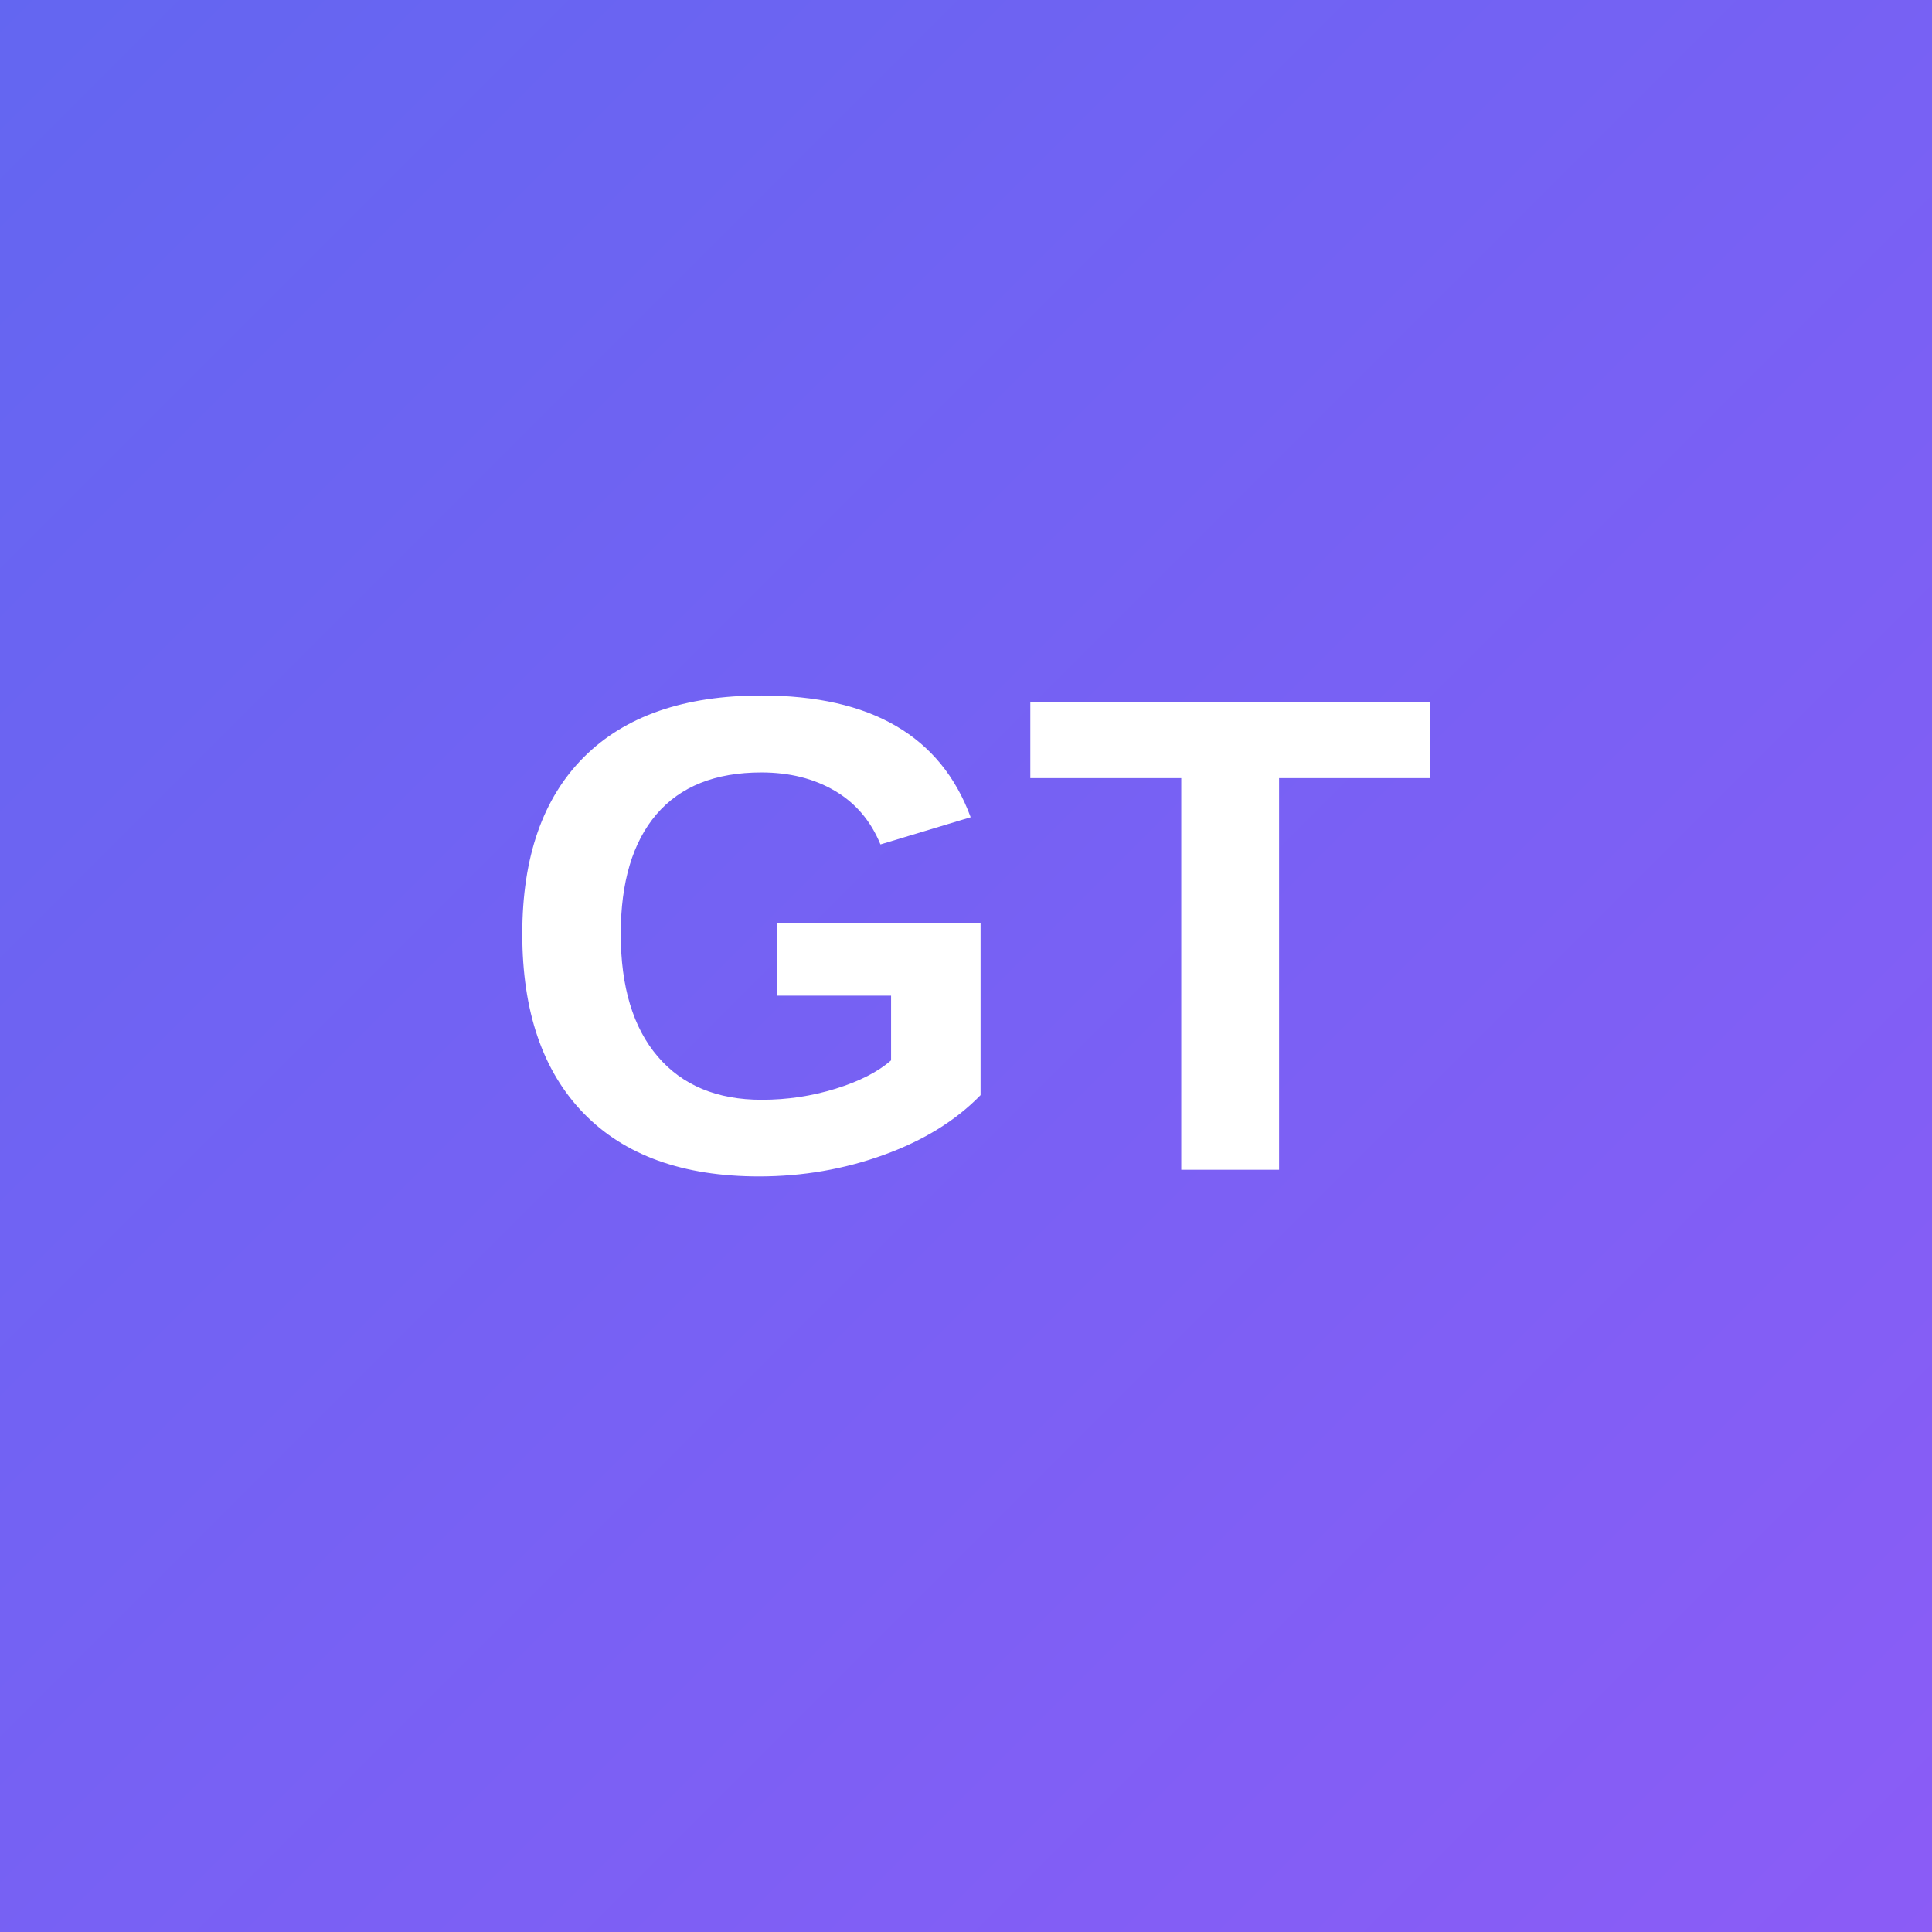
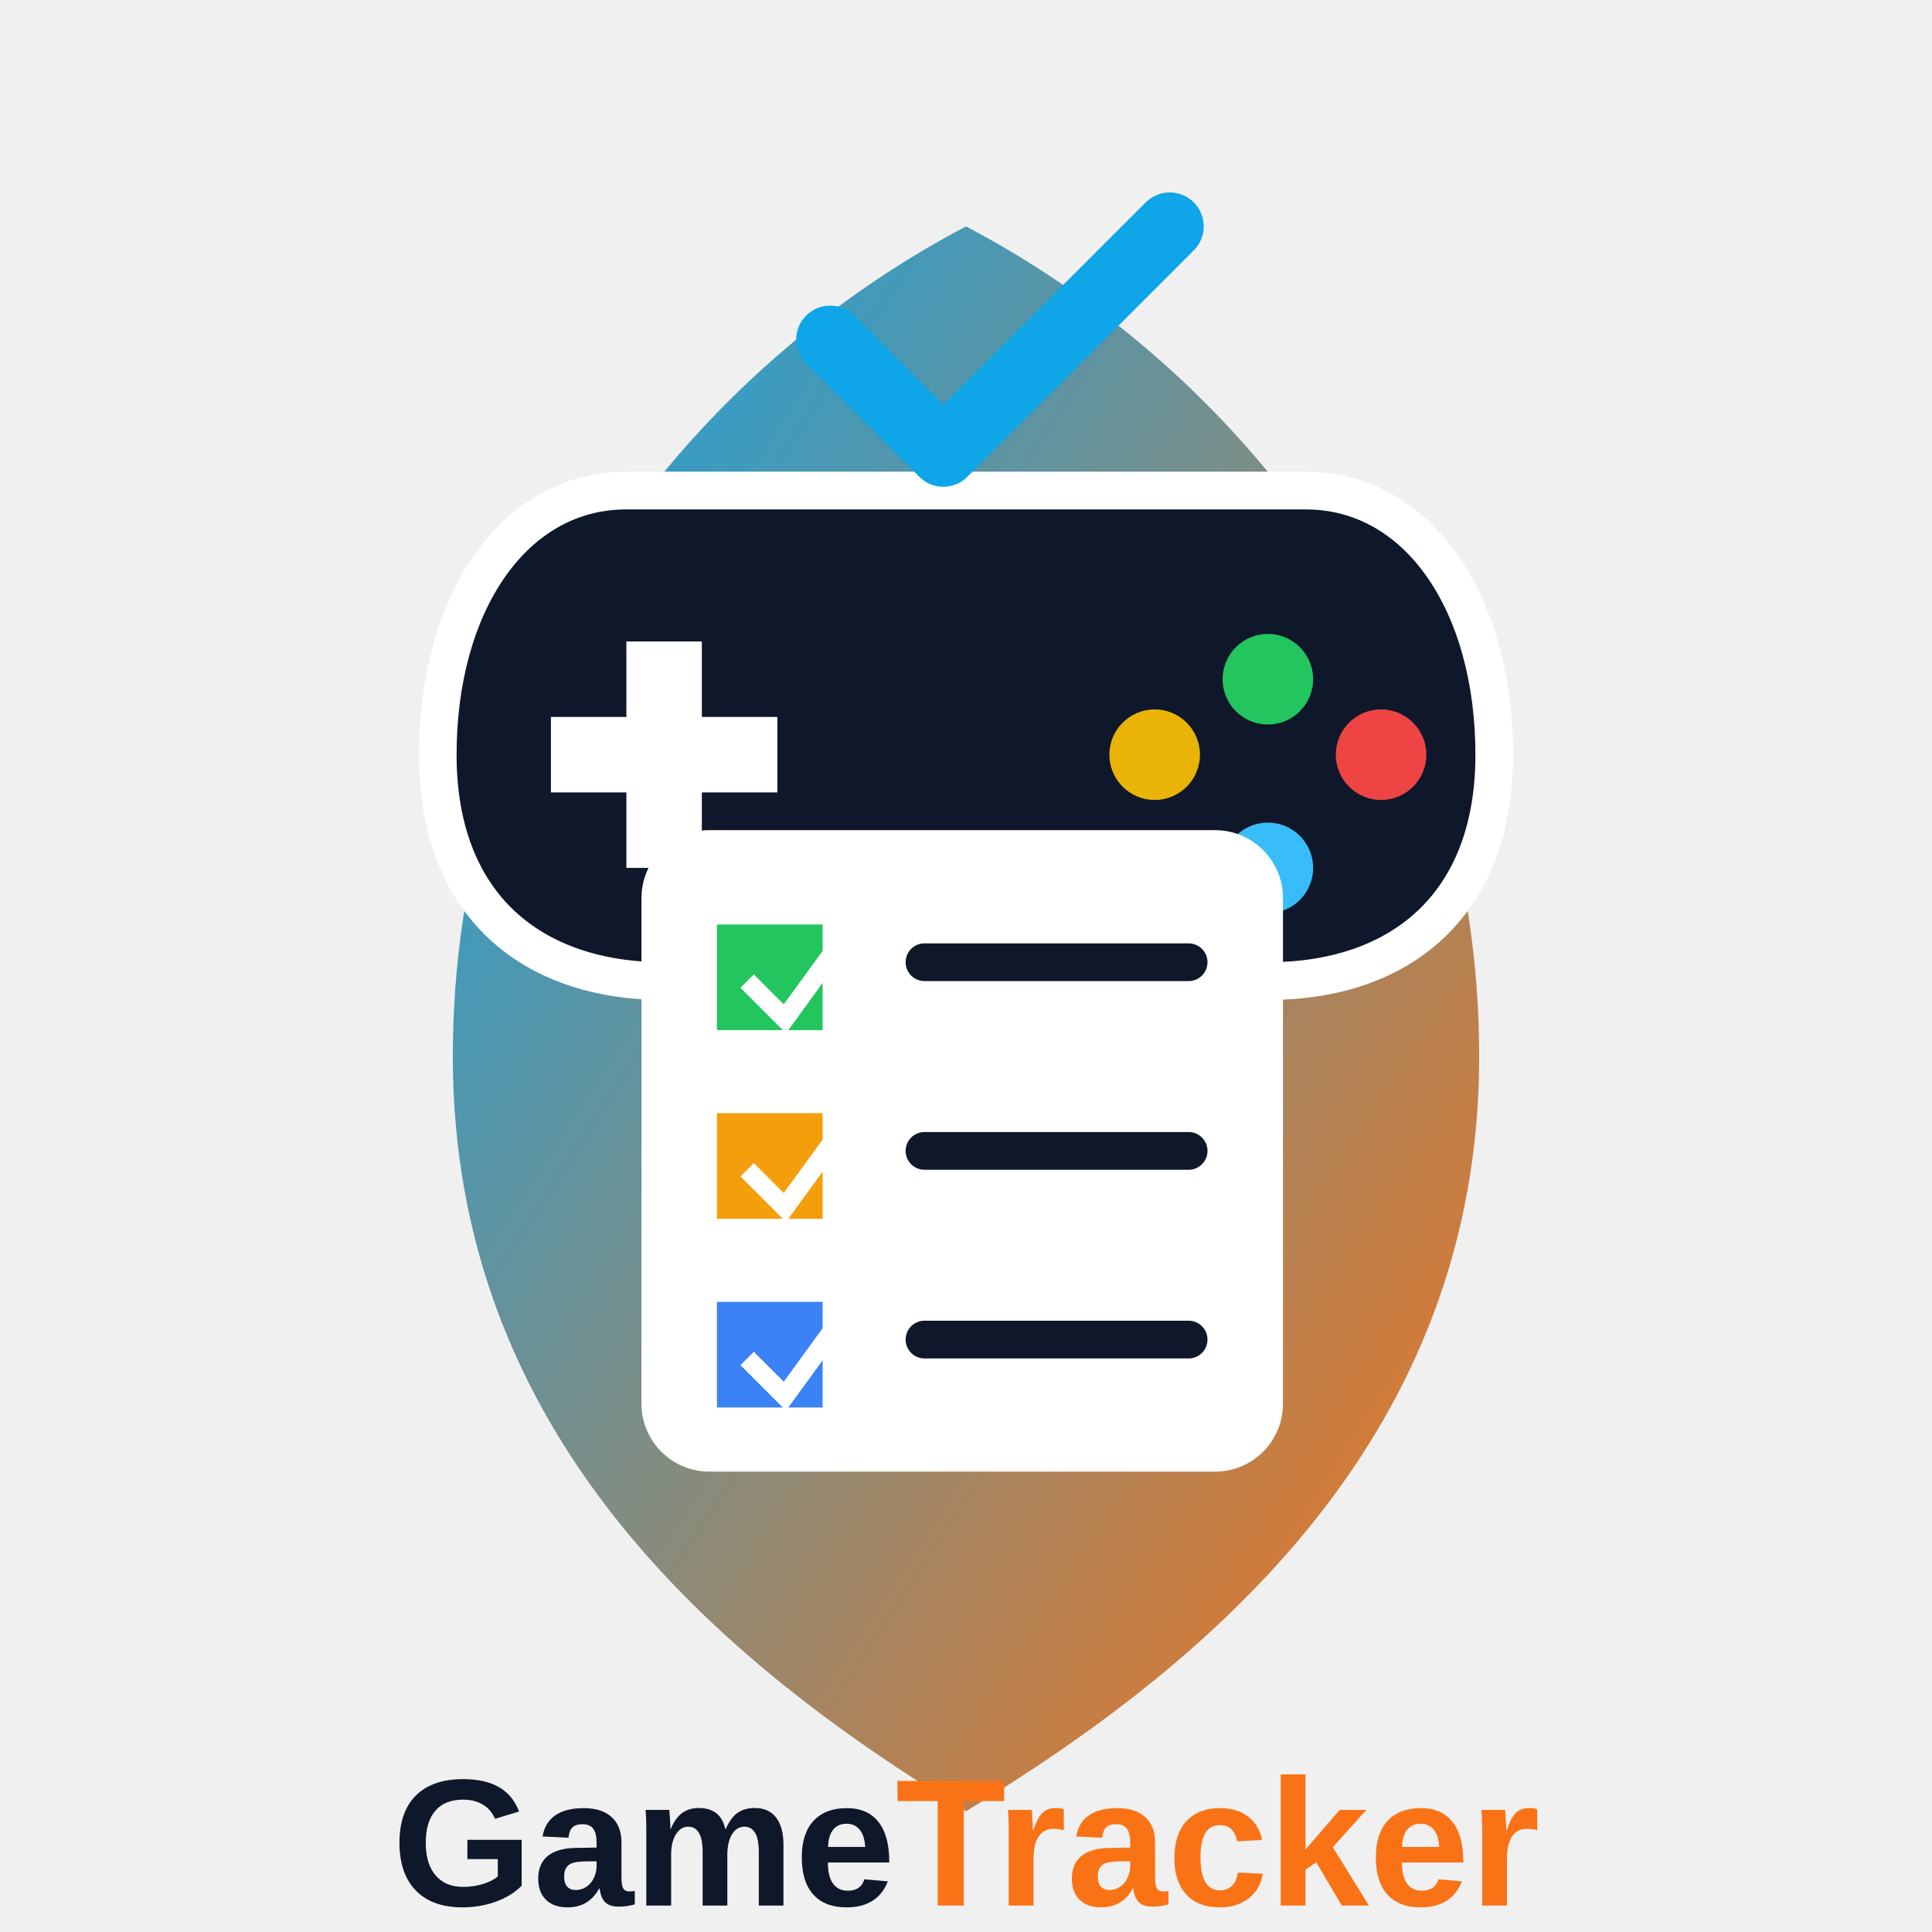
- <svg xmlns="http://www.w3.org/2000/svg" width="512" height="512">
+ <svg xmlns="http://www.w3.org/2000/svg" width="512" height="512" viewBox="0 0 512 512">
  <defs>
-     <linearGradient id="grad" x1="0%" y1="0%" x2="100%" y2="100%">
-       <stop offset="0%" style="stop-color:#6366f1;stop-opacity:1" />
-       <stop offset="100%" style="stop-color:#8b5cf6;stop-opacity:1" />
+     <linearGradient id="shield" x1="0%" y1="0%" x2="100%" y2="100%">
+       <stop offset="0%" stop-color="#0ea5e9" />
+       <stop offset="100%" stop-color="#f97316" />
    </linearGradient>
  </defs>
-   <rect width="512" height="512" fill="url(#grad)" />
-   <text x="256" y="310" font-family="Arial, sans-serif" font-size="180" font-weight="bold" fill="white" text-anchor="middle">GT</text>
+   <path d="M256 60            C180 100, 120 180, 120 280            C120 380, 190 440, 256 480            C322 440, 392 380, 392 280            C392 180, 332 100, 256 60Z" fill="url(#shield)" />
+   <g transform="translate(96 90)">
+     <path d="M70 40              C40 40, 20 70, 20 110              C20 150, 45 170, 80 170              L240 170              C275 170, 300 150, 300 110              C300 70, 280 40, 250 40Z" fill="#0f172a" stroke="white" stroke-width="10" rx="20" />
+     <rect x="70" y="80" width="20" height="60" fill="white" />
+     <rect x="50" y="100" width="60" height="20" fill="white" />
+     <circle cx="240" cy="90" r="12" fill="#22c55e" />
+     <circle cx="270" cy="110" r="12" fill="#ef4444" />
+     <circle cx="210" cy="110" r="12" fill="#eab308" />
+     <circle cx="240" cy="140" r="12" fill="#38bdf8" />
+   </g>
+   <g transform="translate(170 220)">
+     <rect width="170" height="170" rx="18" fill="white" />
+     <rect x="20" y="25" width="28" height="28" fill="#22c55e" />
+     <polyline points="28,40 38,50 54,28" fill="none" stroke="white" stroke-width="5" />
+     <rect x="20" y="75" width="28" height="28" fill="#f59e0b" />
+     <polyline points="28,90 38,100 54,78" fill="none" stroke="white" stroke-width="5" />
+     <rect x="20" y="125" width="28" height="28" fill="#3b82f6" />
+     <polyline points="28,140 38,150 54,128" fill="none" stroke="white" stroke-width="5" />
+     <rect x="70" y="30" width="80" height="10" rx="5" fill="#0f172a" />
+     <rect x="70" y="80" width="80" height="10" rx="5" fill="#0f172a" />
+     <rect x="70" y="130" width="80" height="10" rx="5" fill="#0f172a" />
+   </g>
+   <polyline points="220,90 250,120 310,60" fill="none" stroke="#0ea5e9" stroke-width="18" stroke-linecap="round" stroke-linejoin="round" />
+   <text x="256" y="505" text-anchor="middle" font-family="Arial, sans-serif" font-size="48" font-weight="bold" fill="#0f172a">
+     Game<tspan fill="#f97316">Tracker</tspan>
+   </text>
</svg>
